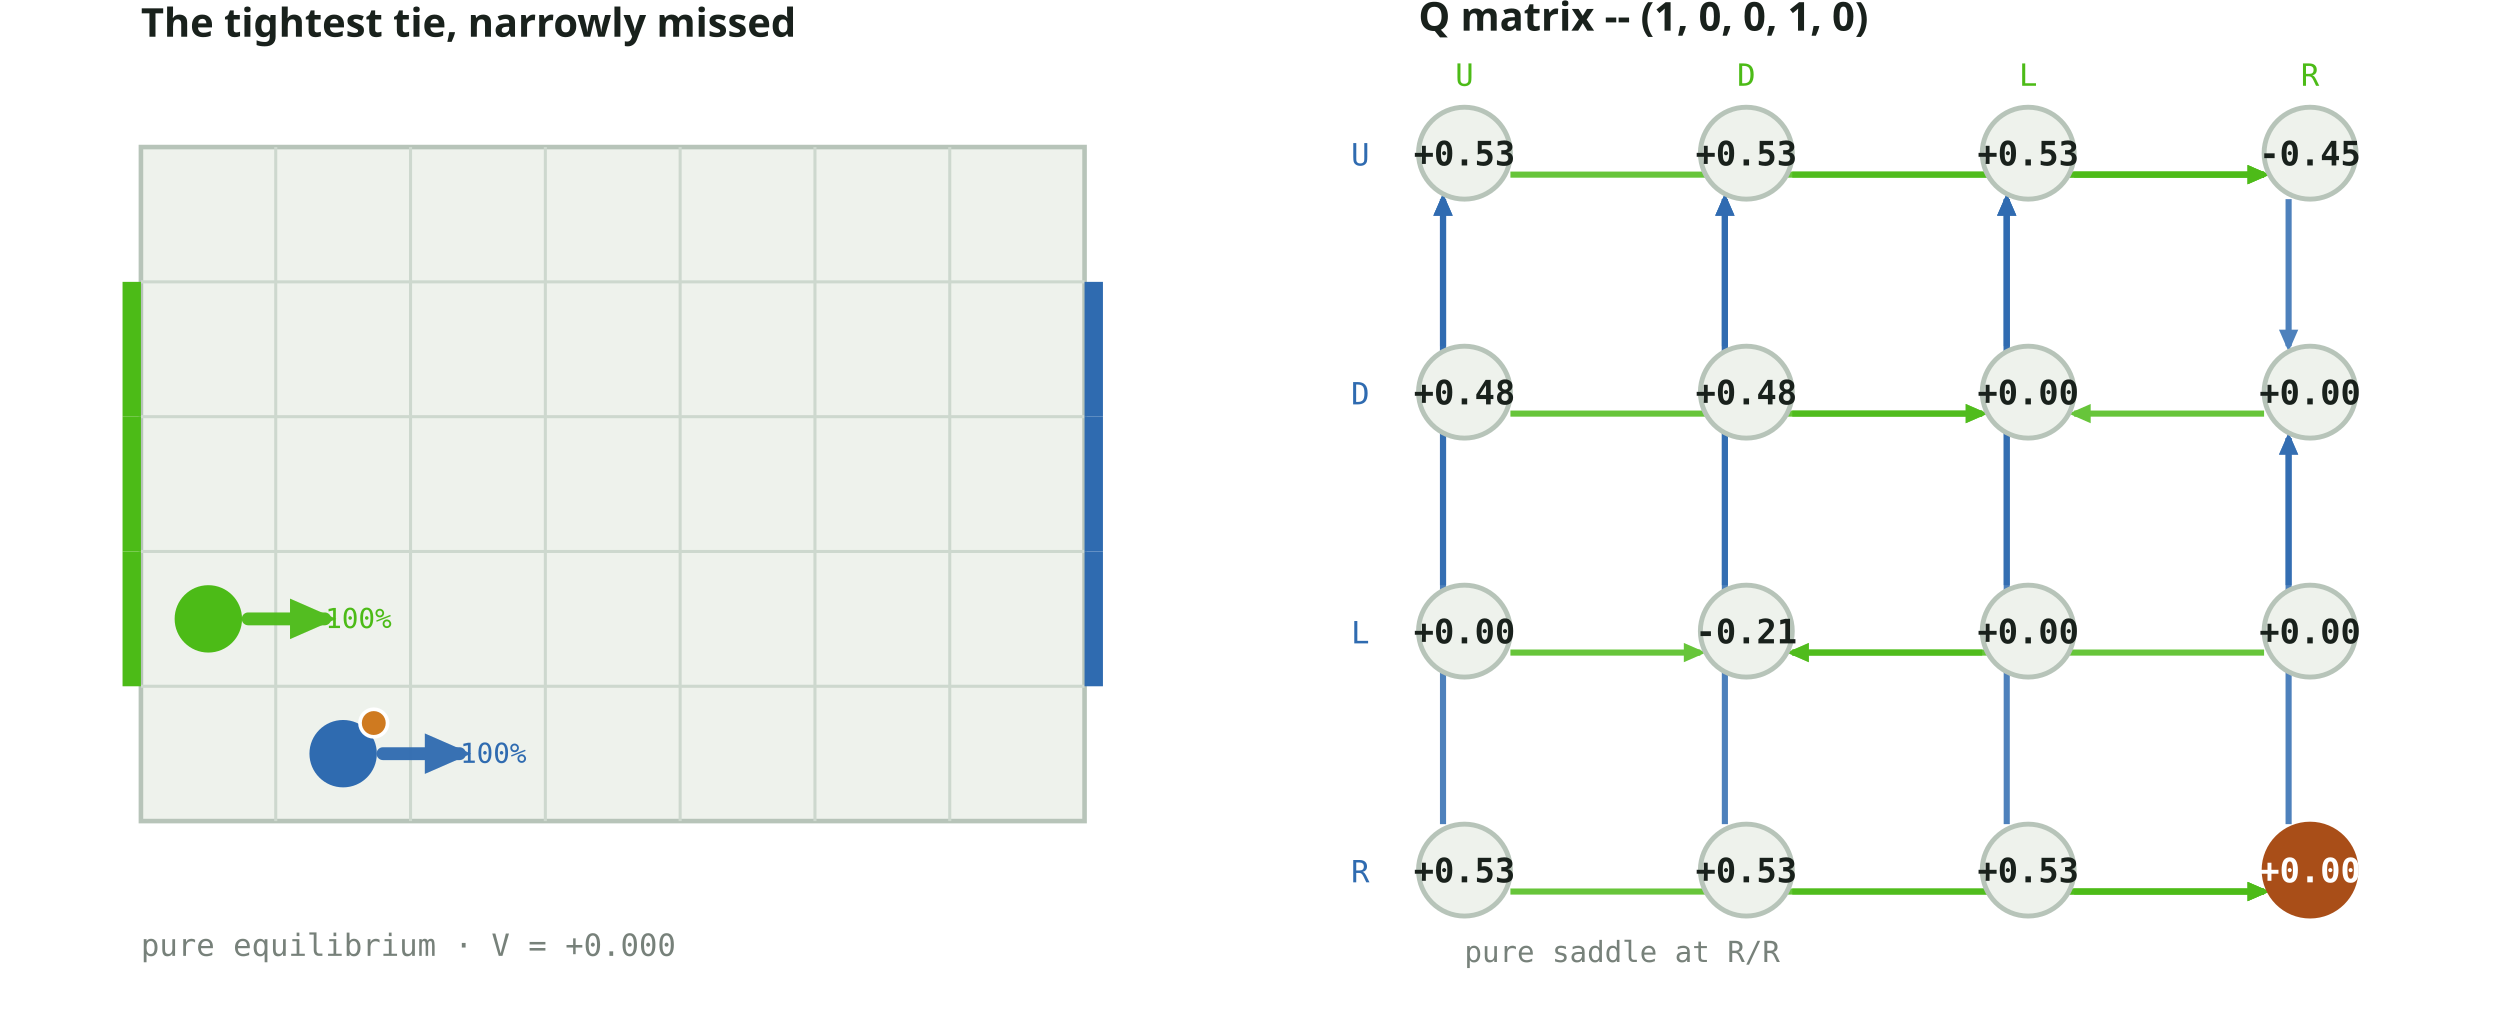
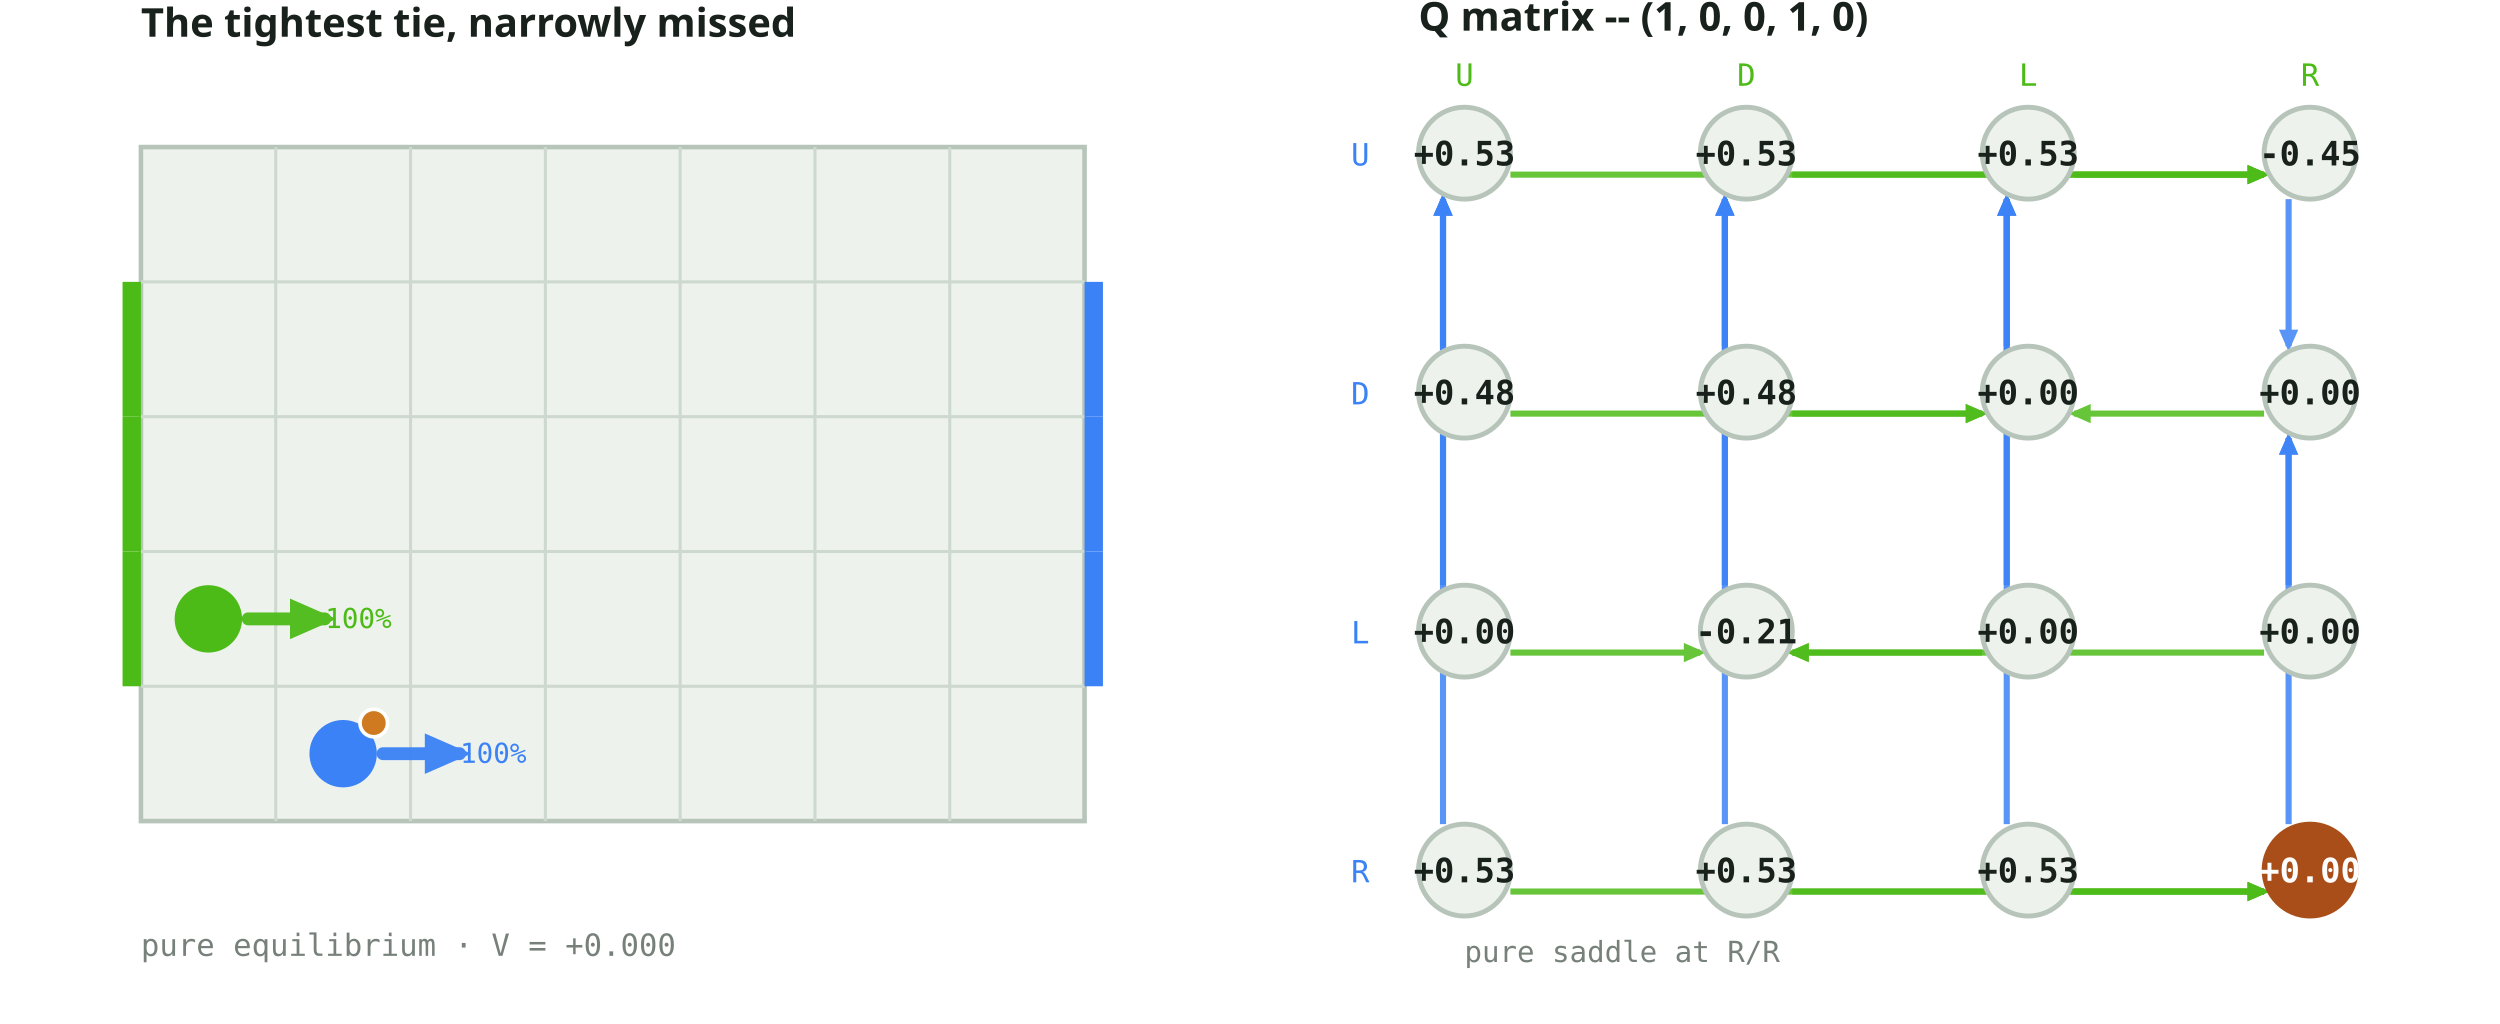
<svg xmlns="http://www.w3.org/2000/svg" viewBox="0 0 816 334" role="img" aria-label="panel">
  <g transform="translate(16.0 18.0)">
    <clipPath id="pnl0">
      <rect x="-16.0" y="-16.0" width="400.0" height="330.0" />
    </clipPath>
    <g clip-path="url(#pnl0)">
      <defs>
        <marker id="ah-2f6bb0" viewBox="0 0 8 8" refX="6" refY="4" markerWidth="3.6" markerHeight="3.6" orient="auto">
-           <path d="M0 0.5 L8 4 L0 7.5 z" fill="var(--p0, #2f6bb0)" />
+           <path d="M0 0.5 L8 4 L0 7.5 z" fill="var(--p0, #3B82F6)" />
        </marker>
        <marker id="ah-2f8a52" viewBox="0 0 8 8" refX="6" refY="4" markerWidth="3.6" markerHeight="3.6" orient="auto">
          <path d="M0 0.5 L8 4 L0 7.5 z" fill="var(--p1, #4CBB17)" />
        </marker>
      </defs>
      <rect x="30" y="30" width="308" height="220" fill="var(--tint, #eef2ec)" stroke="var(--rule-strong, #b7c4b9)" stroke-width="1.5" />
      <line x1="74" y1="30" x2="74" y2="250" stroke="var(--rule, #cdd8ce)" stroke-width="1" />
      <line x1="118" y1="30" x2="118" y2="250" stroke="var(--rule, #cdd8ce)" stroke-width="1" />
      <line x1="162" y1="30" x2="162" y2="250" stroke="var(--rule, #cdd8ce)" stroke-width="1" />
      <line x1="206" y1="30" x2="206" y2="250" stroke="var(--rule, #cdd8ce)" stroke-width="1" />
      <line x1="250" y1="30" x2="250" y2="250" stroke="var(--rule, #cdd8ce)" stroke-width="1" />
      <line x1="294" y1="30" x2="294" y2="250" stroke="var(--rule, #cdd8ce)" stroke-width="1" />
      <line x1="30" y1="74" x2="338" y2="74" stroke="var(--rule, #cdd8ce)" stroke-width="1" />
      <line x1="30" y1="118" x2="338" y2="118" stroke="var(--rule, #cdd8ce)" stroke-width="1" />
      <line x1="30" y1="162" x2="338" y2="162" stroke="var(--rule, #cdd8ce)" stroke-width="1" />
      <line x1="30" y1="206" x2="338" y2="206" stroke="var(--rule, #cdd8ce)" stroke-width="1" />
      <rect x="24" y="162" width="6" height="44" fill="var(--p1, #4CBB17)" />
-       <rect x="338" y="162" width="6" height="44" fill="var(--p0, #2f6bb0)" />
+       <rect x="338" y="162" width="6" height="44" fill="var(--p0, #3B82F6)" />
      <rect x="24" y="118" width="6" height="44" fill="var(--p1, #4CBB17)" />
-       <rect x="338" y="118" width="6" height="44" fill="var(--p0, #2f6bb0)" />
+       <rect x="338" y="118" width="6" height="44" fill="var(--p0, #3B82F6)" />
      <rect x="24" y="74" width="6" height="44" fill="var(--p1, #4CBB17)" />
-       <rect x="338" y="74" width="6" height="44" fill="var(--p0, #2f6bb0)" />
-       <circle cx="96.0" cy="228.0" r="11" fill="var(--p0, #2f6bb0)" />
+       <rect x="338" y="74" width="6" height="44" fill="var(--p0, #3B82F6)" />
+       <circle cx="96.0" cy="228.0" r="11" fill="var(--p0, #3B82F6)" />
      <circle cx="52.0" cy="184.0" r="11" fill="var(--p1, #4CBB17)" />
      <circle cx="106.0" cy="218.0" r="4.5" fill="var(--ball, #cf7a20)" stroke="var(--paper, #ffffff)" stroke-width="1.2" />
-       <line x1="109.0" y1="228.0" x2="134.0" y2="228.0" stroke="var(--p0, #2f6bb0)" stroke-width="4.2" stroke-linecap="round" opacity="0.95" marker-end="url(#ah-2f6bb0)" />
-       <text x="145.0" y="231.0" text-anchor="middle" font-family="ui-monospace,monospace" font-size="9" fill="var(--p0, #2f6bb0)">100%</text>
+       <line x1="109.0" y1="228.0" x2="134.0" y2="228.0" stroke="var(--p0, #3B82F6)" stroke-width="4.2" stroke-linecap="round" opacity="0.95" marker-end="url(#ah-2f6bb0)" />
+       <text x="145.0" y="231.0" text-anchor="middle" font-family="ui-monospace,monospace" font-size="9" fill="var(--p0, #3B82F6)">100%</text>
      <line x1="65.0" y1="184.0" x2="90.0" y2="184.0" stroke="var(--p1, #4CBB17)" stroke-width="4.2" stroke-linecap="round" opacity="0.95" marker-end="url(#ah-2f8a52)" />
      <text x="101.0" y="187.0" text-anchor="middle" font-family="ui-monospace,monospace" font-size="9" fill="var(--p1, #4CBB17)">100%</text>
      <text x="30" y="294" font-family="ui-monospace,monospace" font-size="10" fill="var(--ink-faint, #77817a)">pure equilibrium · V = +0.000</text>
      <text x="30" y="-6" font-family="Barlow Semi Condensed,sans-serif" font-weight="600" font-size="13" fill="var(--ink, #19211c)">The tightest tie, narrowly missed</text>
    </g>
  </g>
  <g transform="translate(432.0 16.0)">
    <clipPath id="pnl1">
      <rect x="-16.0" y="-16.0" width="400.0" height="334.0" />
    </clipPath>
    <g clip-path="url(#pnl1)">
      <text x="31" y="-6" font-family="Barlow Semi Condensed,sans-serif" font-weight="600" font-size="13" fill="var(--ink, #19211c)">Q matrix -- (1, 0, 0, 1, 0)</text>
      <defs>
        <marker id="ah-2f6bb0" viewBox="0 0 8 8" refX="6" refY="4" markerWidth="3.6" markerHeight="3.6" orient="auto">
-           <path d="M0 0.5 L8 4 L0 7.5 z" fill="var(--p0, #2f6bb0)" />
+           <path d="M0 0.5 L8 4 L0 7.5 z" fill="var(--p0, #3B82F6)" />
        </marker>
        <marker id="ah-2f8a52" viewBox="0 0 8 8" refX="6" refY="4" markerWidth="3.6" markerHeight="3.6" orient="auto">
          <path d="M0 0.5 L8 4 L0 7.5 z" fill="var(--p1, #4CBB17)" />
        </marker>
      </defs>
      <text x="46" y="12" text-anchor="middle" font-family="ui-monospace,monospace" font-size="10" fill="var(--p1, #4CBB17)">U</text>
      <text x="138" y="12" text-anchor="middle" font-family="ui-monospace,monospace" font-size="10" fill="var(--p1, #4CBB17)">D</text>
      <text x="230" y="12" text-anchor="middle" font-family="ui-monospace,monospace" font-size="10" fill="var(--p1, #4CBB17)">L</text>
      <text x="322" y="12" text-anchor="middle" font-family="ui-monospace,monospace" font-size="10" fill="var(--p1, #4CBB17)">R</text>
-       <text x="12" y="38" text-anchor="middle" font-family="ui-monospace,monospace" font-size="10" fill="var(--p0, #2f6bb0)">U</text>
-       <text x="12" y="116" text-anchor="middle" font-family="ui-monospace,monospace" font-size="10" fill="var(--p0, #2f6bb0)">D</text>
-       <text x="12" y="194" text-anchor="middle" font-family="ui-monospace,monospace" font-size="10" fill="var(--p0, #2f6bb0)">L</text>
-       <text x="12" y="272" text-anchor="middle" font-family="ui-monospace,monospace" font-size="10" fill="var(--p0, #2f6bb0)">R</text>
-       <line x1="39.0" y1="97.0" x2="39.0" y2="49.0" stroke="var(--p0, #2f6bb0)" stroke-width="2" marker-end="url(#ah-2f6bb0)" opacity=".85" />
-       <line x1="39.0" y1="175.0" x2="39.0" y2="49.0" stroke="var(--p0, #2f6bb0)" stroke-width="2" marker-end="url(#ah-2f6bb0)" opacity=".85" />
-       <line x1="39.0" y1="253.0" x2="39.0" y2="49.0" stroke="var(--p0, #2f6bb0)" stroke-width="2" marker-end="url(#ah-2f6bb0)" opacity=".85" />
-       <line x1="131.0" y1="97.0" x2="131.0" y2="49.0" stroke="var(--p0, #2f6bb0)" stroke-width="2" marker-end="url(#ah-2f6bb0)" opacity=".85" />
-       <line x1="131.0" y1="175.0" x2="131.0" y2="49.0" stroke="var(--p0, #2f6bb0)" stroke-width="2" marker-end="url(#ah-2f6bb0)" opacity=".85" />
-       <line x1="131.0" y1="253.0" x2="131.0" y2="49.0" stroke="var(--p0, #2f6bb0)" stroke-width="2" marker-end="url(#ah-2f6bb0)" opacity=".85" />
-       <line x1="223.0" y1="97.0" x2="223.0" y2="49.0" stroke="var(--p0, #2f6bb0)" stroke-width="2" marker-end="url(#ah-2f6bb0)" opacity=".85" />
-       <line x1="223.0" y1="175.0" x2="223.0" y2="49.0" stroke="var(--p0, #2f6bb0)" stroke-width="2" marker-end="url(#ah-2f6bb0)" opacity=".85" />
-       <line x1="223.0" y1="253.0" x2="223.0" y2="49.0" stroke="var(--p0, #2f6bb0)" stroke-width="2" marker-end="url(#ah-2f6bb0)" opacity=".85" />
-       <line x1="315.0" y1="49.0" x2="315.0" y2="97.0" stroke="var(--p0, #2f6bb0)" stroke-width="2" marker-end="url(#ah-2f6bb0)" opacity=".85" />
-       <line x1="315.0" y1="175.0" x2="315.0" y2="127.0" stroke="var(--p0, #2f6bb0)" stroke-width="2" marker-end="url(#ah-2f6bb0)" opacity=".85" />
-       <line x1="315.0" y1="253.0" x2="315.0" y2="127.0" stroke="var(--p0, #2f6bb0)" stroke-width="2" marker-end="url(#ah-2f6bb0)" opacity=".85" />
+       <text x="12" y="38" text-anchor="middle" font-family="ui-monospace,monospace" font-size="10" fill="var(--p0, #3B82F6)">U</text>
+       <text x="12" y="116" text-anchor="middle" font-family="ui-monospace,monospace" font-size="10" fill="var(--p0, #3B82F6)">D</text>
+       <text x="12" y="194" text-anchor="middle" font-family="ui-monospace,monospace" font-size="10" fill="var(--p0, #3B82F6)">L</text>
+       <text x="12" y="272" text-anchor="middle" font-family="ui-monospace,monospace" font-size="10" fill="var(--p0, #3B82F6)">R</text>
+       <line x1="39.0" y1="97.0" x2="39.0" y2="49.0" stroke="var(--p0, #3B82F6)" stroke-width="2" marker-end="url(#ah-2f6bb0)" opacity=".85" />
+       <line x1="39.0" y1="175.0" x2="39.0" y2="49.0" stroke="var(--p0, #3B82F6)" stroke-width="2" marker-end="url(#ah-2f6bb0)" opacity=".85" />
+       <line x1="39.0" y1="253.0" x2="39.0" y2="49.0" stroke="var(--p0, #3B82F6)" stroke-width="2" marker-end="url(#ah-2f6bb0)" opacity=".85" />
+       <line x1="131.0" y1="97.0" x2="131.0" y2="49.0" stroke="var(--p0, #3B82F6)" stroke-width="2" marker-end="url(#ah-2f6bb0)" opacity=".85" />
+       <line x1="131.0" y1="175.0" x2="131.0" y2="49.0" stroke="var(--p0, #3B82F6)" stroke-width="2" marker-end="url(#ah-2f6bb0)" opacity=".85" />
+       <line x1="131.0" y1="253.0" x2="131.0" y2="49.0" stroke="var(--p0, #3B82F6)" stroke-width="2" marker-end="url(#ah-2f6bb0)" opacity=".85" />
+       <line x1="223.0" y1="97.0" x2="223.0" y2="49.0" stroke="var(--p0, #3B82F6)" stroke-width="2" marker-end="url(#ah-2f6bb0)" opacity=".85" />
+       <line x1="223.0" y1="175.0" x2="223.0" y2="49.0" stroke="var(--p0, #3B82F6)" stroke-width="2" marker-end="url(#ah-2f6bb0)" opacity=".85" />
+       <line x1="223.0" y1="253.0" x2="223.0" y2="49.0" stroke="var(--p0, #3B82F6)" stroke-width="2" marker-end="url(#ah-2f6bb0)" opacity=".85" />
+       <line x1="315.0" y1="49.0" x2="315.0" y2="97.0" stroke="var(--p0, #3B82F6)" stroke-width="2" marker-end="url(#ah-2f6bb0)" opacity=".85" />
+       <line x1="315.0" y1="175.0" x2="315.0" y2="127.0" stroke="var(--p0, #3B82F6)" stroke-width="2" marker-end="url(#ah-2f6bb0)" opacity=".85" />
+       <line x1="315.0" y1="253.0" x2="315.0" y2="127.0" stroke="var(--p0, #3B82F6)" stroke-width="2" marker-end="url(#ah-2f6bb0)" opacity=".85" />
      <line x1="61.0" y1="41.0" x2="307.0" y2="41.0" stroke="var(--p1, #4CBB17)" stroke-width="2" marker-end="url(#ah-2f8a52)" opacity=".85" />
      <line x1="153.0" y1="41.0" x2="307.0" y2="41.0" stroke="var(--p1, #4CBB17)" stroke-width="2" marker-end="url(#ah-2f8a52)" opacity=".85" />
      <line x1="245.0" y1="41.0" x2="307.0" y2="41.0" stroke="var(--p1, #4CBB17)" stroke-width="2" marker-end="url(#ah-2f8a52)" opacity=".85" />
      <line x1="61.0" y1="119.0" x2="215.0" y2="119.0" stroke="var(--p1, #4CBB17)" stroke-width="2" marker-end="url(#ah-2f8a52)" opacity=".85" />
      <line x1="153.0" y1="119.0" x2="215.0" y2="119.0" stroke="var(--p1, #4CBB17)" stroke-width="2" marker-end="url(#ah-2f8a52)" opacity=".85" />
      <line x1="307.0" y1="119.0" x2="245.0" y2="119.0" stroke="var(--p1, #4CBB17)" stroke-width="2" marker-end="url(#ah-2f8a52)" opacity=".85" />
      <line x1="61.0" y1="197.0" x2="123.0" y2="197.0" stroke="var(--p1, #4CBB17)" stroke-width="2" marker-end="url(#ah-2f8a52)" opacity=".85" />
      <line x1="215.0" y1="197.0" x2="153.0" y2="197.0" stroke="var(--p1, #4CBB17)" stroke-width="2" marker-end="url(#ah-2f8a52)" opacity=".85" />
      <line x1="307.0" y1="197.0" x2="153.0" y2="197.0" stroke="var(--p1, #4CBB17)" stroke-width="2" marker-end="url(#ah-2f8a52)" opacity=".85" />
      <line x1="61.0" y1="275.0" x2="307.0" y2="275.0" stroke="var(--p1, #4CBB17)" stroke-width="2" marker-end="url(#ah-2f8a52)" opacity=".85" />
      <line x1="153.0" y1="275.0" x2="307.0" y2="275.0" stroke="var(--p1, #4CBB17)" stroke-width="2" marker-end="url(#ah-2f8a52)" opacity=".85" />
      <line x1="245.0" y1="275.0" x2="307.0" y2="275.0" stroke="var(--p1, #4CBB17)" stroke-width="2" marker-end="url(#ah-2f8a52)" opacity=".85" />
      <circle cx="46.0" cy="34.0" r="15" fill="var(--tint, #eef2ec)" stroke="var(--rule-strong, #b7c4b9)" stroke-width="1.6" />
      <text x="46.0" y="38.0" text-anchor="middle" font-family="ui-monospace,monospace" font-weight="600" font-size="11" fill="var(--ink, #19211c)">+0.53</text>
      <circle cx="138.0" cy="34.0" r="15" fill="var(--tint, #eef2ec)" stroke="var(--rule-strong, #b7c4b9)" stroke-width="1.6" />
      <text x="138.0" y="38.0" text-anchor="middle" font-family="ui-monospace,monospace" font-weight="600" font-size="11" fill="var(--ink, #19211c)">+0.53</text>
      <circle cx="230.0" cy="34.0" r="15" fill="var(--tint, #eef2ec)" stroke="var(--rule-strong, #b7c4b9)" stroke-width="1.6" />
      <text x="230.0" y="38.0" text-anchor="middle" font-family="ui-monospace,monospace" font-weight="600" font-size="11" fill="var(--ink, #19211c)">+0.53</text>
      <circle cx="322.0" cy="34.0" r="15" fill="var(--tint, #eef2ec)" stroke="var(--rule-strong, #b7c4b9)" stroke-width="1.6" />
      <text x="322.0" y="38.0" text-anchor="middle" font-family="ui-monospace,monospace" font-weight="600" font-size="11" fill="var(--ink, #19211c)">-0.45</text>
      <circle cx="46.0" cy="112.0" r="15" fill="var(--tint, #eef2ec)" stroke="var(--rule-strong, #b7c4b9)" stroke-width="1.6" />
      <text x="46.0" y="116.0" text-anchor="middle" font-family="ui-monospace,monospace" font-weight="600" font-size="11" fill="var(--ink, #19211c)">+0.48</text>
      <circle cx="138.0" cy="112.0" r="15" fill="var(--tint, #eef2ec)" stroke="var(--rule-strong, #b7c4b9)" stroke-width="1.6" />
      <text x="138.0" y="116.0" text-anchor="middle" font-family="ui-monospace,monospace" font-weight="600" font-size="11" fill="var(--ink, #19211c)">+0.48</text>
      <circle cx="230.0" cy="112.0" r="15" fill="var(--tint, #eef2ec)" stroke="var(--rule-strong, #b7c4b9)" stroke-width="1.6" />
      <text x="230.0" y="116.0" text-anchor="middle" font-family="ui-monospace,monospace" font-weight="600" font-size="11" fill="var(--ink, #19211c)">+0.00</text>
      <circle cx="322.0" cy="112.0" r="15" fill="var(--tint, #eef2ec)" stroke="var(--rule-strong, #b7c4b9)" stroke-width="1.6" />
      <text x="322.0" y="116.0" text-anchor="middle" font-family="ui-monospace,monospace" font-weight="600" font-size="11" fill="var(--ink, #19211c)">+0.00</text>
      <circle cx="46.0" cy="190.0" r="15" fill="var(--tint, #eef2ec)" stroke="var(--rule-strong, #b7c4b9)" stroke-width="1.6" />
      <text x="46.0" y="194.0" text-anchor="middle" font-family="ui-monospace,monospace" font-weight="600" font-size="11" fill="var(--ink, #19211c)">+0.00</text>
      <circle cx="138.0" cy="190.0" r="15" fill="var(--tint, #eef2ec)" stroke="var(--rule-strong, #b7c4b9)" stroke-width="1.6" />
      <text x="138.0" y="194.0" text-anchor="middle" font-family="ui-monospace,monospace" font-weight="600" font-size="11" fill="var(--ink, #19211c)">-0.21</text>
      <circle cx="230.0" cy="190.0" r="15" fill="var(--tint, #eef2ec)" stroke="var(--rule-strong, #b7c4b9)" stroke-width="1.6" />
      <text x="230.0" y="194.0" text-anchor="middle" font-family="ui-monospace,monospace" font-weight="600" font-size="11" fill="var(--ink, #19211c)">+0.00</text>
      <circle cx="322.0" cy="190.0" r="15" fill="var(--tint, #eef2ec)" stroke="var(--rule-strong, #b7c4b9)" stroke-width="1.6" />
      <text x="322.0" y="194.0" text-anchor="middle" font-family="ui-monospace,monospace" font-weight="600" font-size="11" fill="var(--ink, #19211c)">+0.00</text>
      <circle cx="46.0" cy="268.0" r="15" fill="var(--tint, #eef2ec)" stroke="var(--rule-strong, #b7c4b9)" stroke-width="1.6" />
      <text x="46.0" y="272.0" text-anchor="middle" font-family="ui-monospace,monospace" font-weight="600" font-size="11" fill="var(--ink, #19211c)">+0.53</text>
      <circle cx="138.0" cy="268.0" r="15" fill="var(--tint, #eef2ec)" stroke="var(--rule-strong, #b7c4b9)" stroke-width="1.6" />
      <text x="138.0" y="272.0" text-anchor="middle" font-family="ui-monospace,monospace" font-weight="600" font-size="11" fill="var(--ink, #19211c)">+0.53</text>
      <circle cx="230.0" cy="268.0" r="15" fill="var(--tint, #eef2ec)" stroke="var(--rule-strong, #b7c4b9)" stroke-width="1.6" />
      <text x="230.0" y="272.0" text-anchor="middle" font-family="ui-monospace,monospace" font-weight="600" font-size="11" fill="var(--ink, #19211c)">+0.53</text>
      <circle cx="322.0" cy="268.0" r="15" fill="#a94e18" stroke="#a94e18" stroke-width="1.6" />
      <text x="322.0" y="272.0" text-anchor="middle" font-family="ui-monospace,monospace" font-weight="600" font-size="11" fill="var(--paper, #ffffff)">+0.00</text>
      <text x="46" y="298" font-family="ui-monospace,monospace" font-size="9.5" fill="var(--ink-faint, #77817a)">pure saddle at R/R</text>
    </g>
  </g>
</svg>
